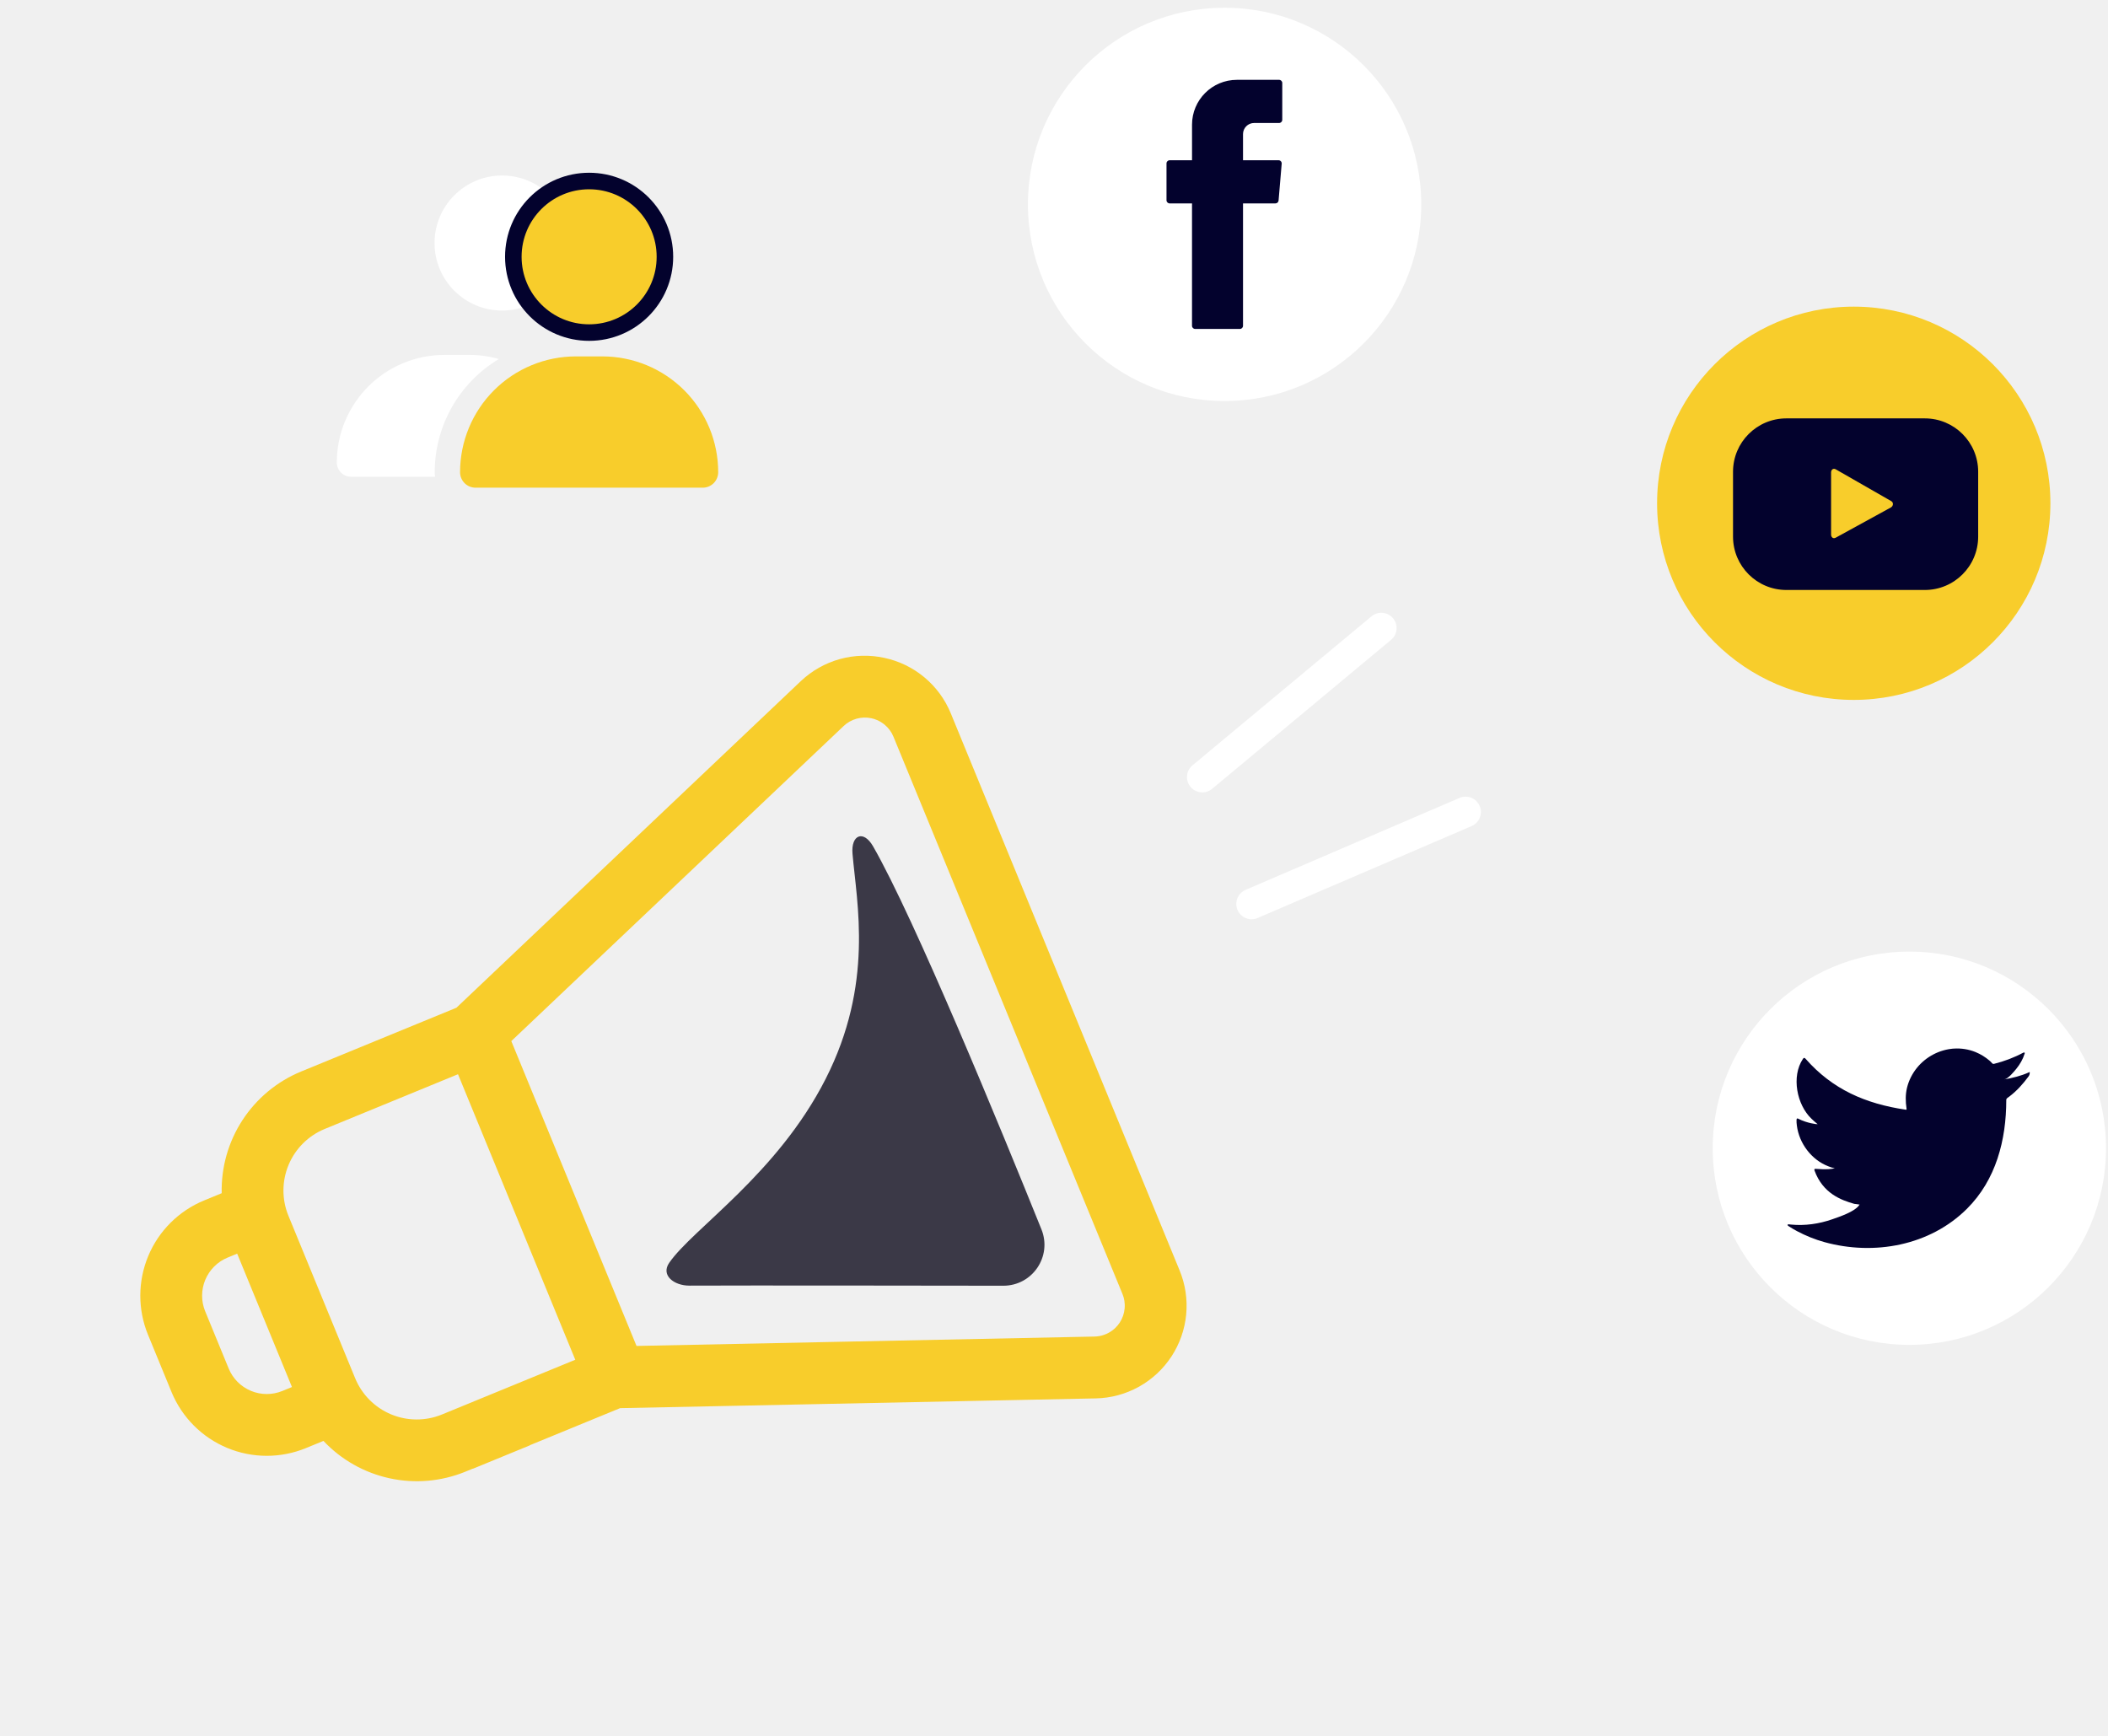
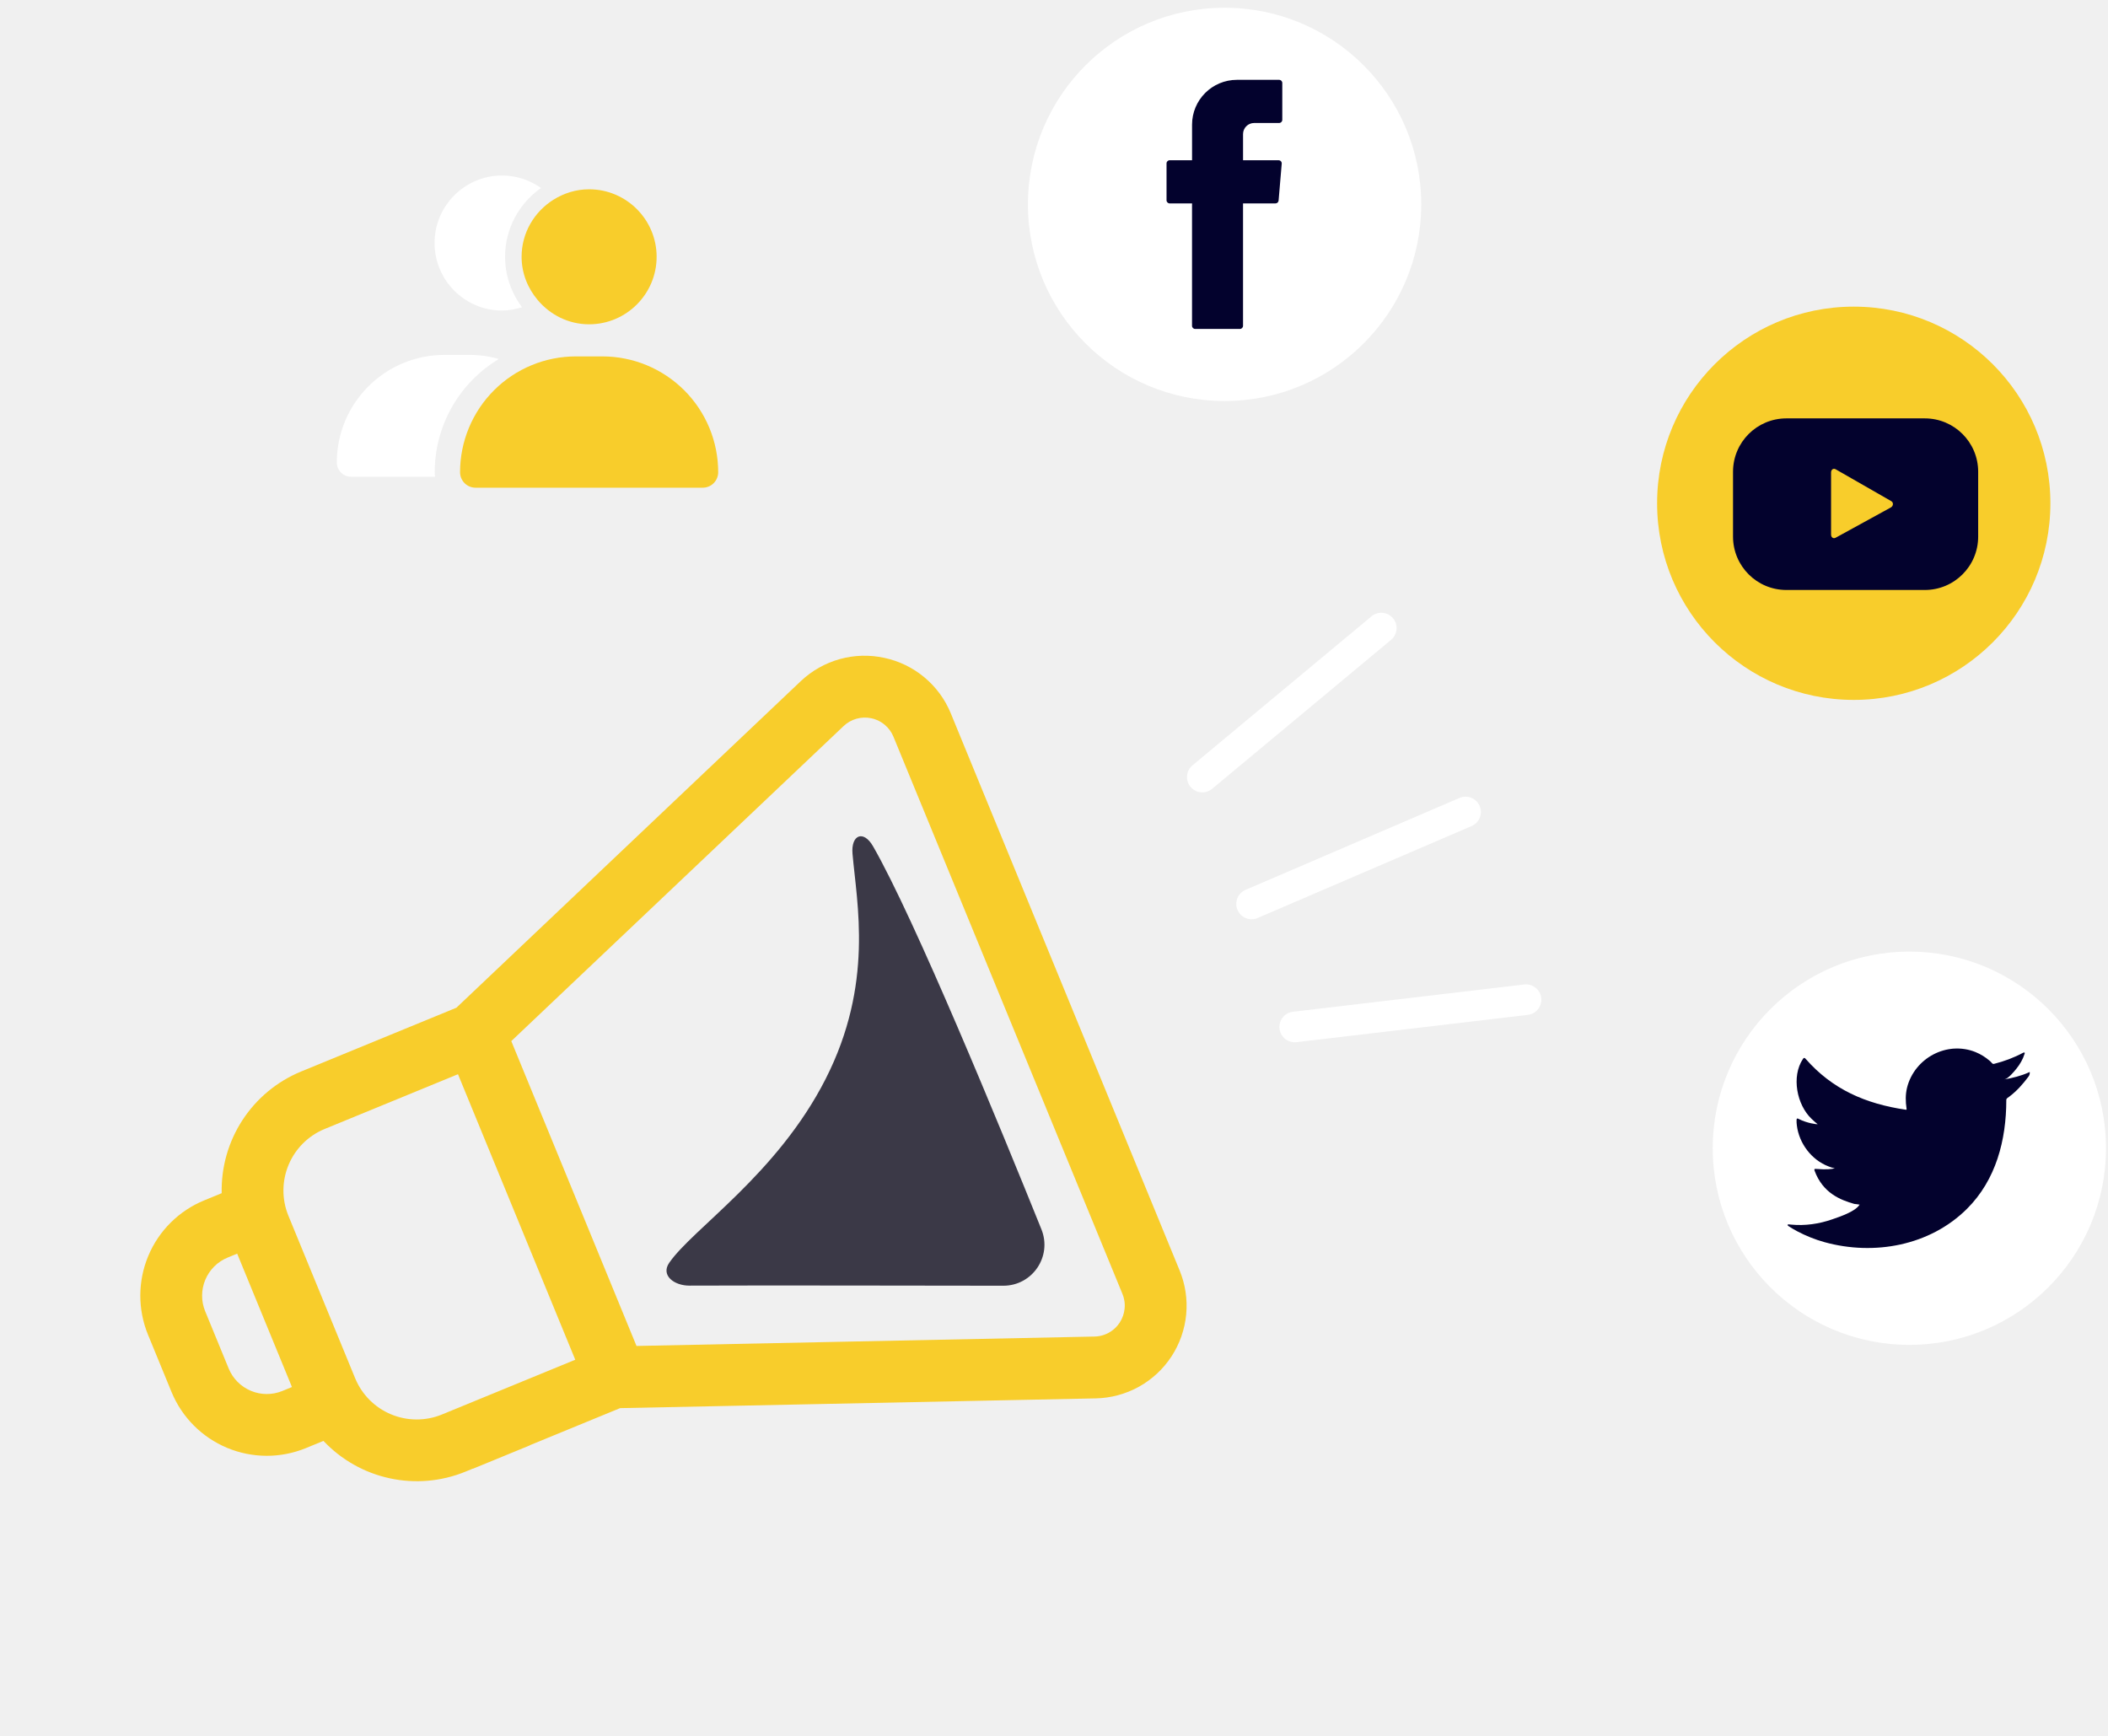
- <svg xmlns="http://www.w3.org/2000/svg" width="153" height="126" viewBox="0 0 153 126" fill="none">
-   <rect x="89.382" y="65.032" width="19.126" height="2.222" rx="1.111" transform="rotate(-23.2546 89.3823 65.0316)" fill="white" />
-   <rect x="85.7" y="56.263" width="19.126" height="2.222" rx="1.111" transform="rotate(-39.7785 85.6997 56.2631)" fill="white" />
-   <rect x="112.82" y="71.331" width="19.126" height="2.222" rx="1.111" transform="scale(-1 1) rotate(6.73068 112.82 71.3306)" fill="white" />
-   <path fill-rule="evenodd" clip-rule="evenodd" d="M60.954 47.841C62.008 47.549 63.118 47.519 64.187 47.752C65.256 47.98 66.254 48.465 67.093 49.165C67.933 49.865 68.589 50.759 69.005 51.77L85.617 92.217C86.034 93.228 86.197 94.326 86.094 95.415C85.99 96.503 85.623 97.551 85.023 98.465C84.424 99.38 83.611 100.135 82.654 100.665C81.697 101.194 80.626 101.483 79.532 101.505L45.007 102.213L38.465 104.9L38.469 104.909L34.32 106.613L34.316 106.604L33.776 106.825C32.035 107.537 30.118 107.704 28.279 107.305C26.441 106.906 24.766 105.96 23.476 104.591L22.203 105.113C20.369 105.866 18.311 105.86 16.482 105.096C14.652 104.332 13.201 102.872 12.448 101.038L10.744 96.889C9.99 95.055 9.997 92.997 10.761 91.167C11.525 89.338 12.985 87.887 14.819 87.134L16.091 86.611C16.047 84.73 16.573 82.88 17.6 81.304C18.628 79.728 20.108 78.499 21.848 77.781L33.127 73.149L58.136 49.429C58.932 48.679 59.899 48.134 60.954 47.841ZM20.499 100.964L21.191 100.68L17.214 90.999L16.523 91.283C15.789 91.584 15.206 92.164 14.9 92.896C14.594 93.628 14.591 94.451 14.893 95.185L16.597 99.334C16.898 100.068 17.479 100.651 18.21 100.957C18.942 101.263 19.766 101.265 20.499 100.964ZM32.072 102.676L41.754 98.7L33.242 77.975L23.56 81.951C22.378 82.439 21.439 83.375 20.946 84.554C20.453 85.734 20.448 87.06 20.932 88.243L25.78 100.048C26.268 101.229 27.204 102.17 28.383 102.662C29.563 103.155 30.889 103.16 32.072 102.676ZM81.609 94.42C81.582 94.249 81.535 94.082 81.468 93.921L64.849 53.477C64.711 53.14 64.493 52.842 64.213 52.608C64.044 52.467 63.856 52.352 63.655 52.266C63.523 52.209 63.386 52.166 63.246 52.135C62.889 52.059 62.52 52.07 62.169 52.168C61.818 52.267 61.497 52.449 61.233 52.699L37.111 75.57L46.199 97.698L79.442 97.016C79.673 97.011 79.901 96.971 80.119 96.896C80.244 96.854 80.365 96.8 80.481 96.735C80.665 96.634 80.832 96.508 80.979 96.361C81.088 96.252 81.186 96.132 81.271 96.002C81.47 95.698 81.592 95.349 81.626 94.986C81.645 94.797 81.638 94.606 81.609 94.42Z" fill="#F8CD2B" />
-   <path d="M63.365 61.427C62.672 60.223 61.756 60.59 61.876 61.974C62.187 65.586 63.434 71.412 59.926 78.314C56.411 85.231 50.285 89.175 48.57 91.666C47.942 92.579 48.933 93.325 50.041 93.32C54.658 93.301 66.372 93.317 72.815 93.327C74.935 93.331 76.381 91.199 75.588 89.233C72.616 81.861 66.37 66.653 63.365 61.427Z" fill="#3B3947" />
-   <path d="M41.798 25.87C40.694 25.87 39.6 26.087 38.58 26.51C37.56 26.932 36.633 27.552 35.853 28.333C35.072 29.113 34.453 30.04 34.031 31.061C33.609 32.081 33.392 33.174 33.392 34.278C33.392 34.576 33.51 34.861 33.721 35.072C33.931 35.282 34.217 35.4 34.514 35.4H51.005C51.303 35.4 51.588 35.282 51.798 35.072C52.009 34.861 52.127 34.576 52.127 34.278C52.127 33.174 51.91 32.08 51.488 31.06C51.065 30.04 50.446 29.112 49.665 28.331C48.884 27.551 47.957 26.931 46.937 26.509C45.916 26.087 44.823 25.869 43.719 25.87H41.798Z" fill="#F8CD2B" />
-   <path d="M25.487 34.607H31.579C31.56 34.498 31.551 34.386 31.553 34.275C31.552 32.621 31.981 30.994 32.797 29.555C33.612 28.115 34.787 26.912 36.206 26.061C35.503 25.858 34.774 25.757 34.042 25.762H32.247C30.179 25.764 28.196 26.587 26.733 28.049C25.271 29.512 24.448 31.495 24.446 33.563C24.445 33.7 24.472 33.836 24.524 33.962C24.576 34.089 24.653 34.204 24.75 34.301C24.846 34.398 24.961 34.475 25.088 34.528C25.215 34.58 25.35 34.607 25.487 34.607Z" fill="white" />
-   <circle cx="36.441" cy="17.641" r="4.901" fill="white" />
-   <circle cx="42.759" cy="18.64" r="5.501" fill="#F8CD2B" stroke="#03022D" stroke-width="1.2" />
-   <path d="M88.882 29.109C96.765 29.109 103.155 22.719 103.155 14.836C103.155 6.953 96.765 0.563 88.882 0.563C80.999 0.563 74.609 6.953 74.609 14.836C74.609 22.719 80.999 29.109 88.882 29.109Z" fill="white" />
-   <path fill-rule="evenodd" clip-rule="evenodd" d="M86.517 14.907V23.649C86.517 23.775 86.619 23.877 86.745 23.877H89.991C90.117 23.877 90.219 23.775 90.219 23.649V14.764H92.573C92.691 14.764 92.789 14.674 92.8 14.556L93.026 11.879C93.037 11.746 92.932 11.632 92.799 11.632H90.219V9.733C90.219 9.288 90.58 8.927 91.025 8.927H92.839C92.965 8.927 93.067 8.825 93.067 8.699V6.023C93.067 5.897 92.965 5.795 92.839 5.795H89.774C87.976 5.795 86.518 7.253 86.518 9.051V11.632H84.895C84.769 11.632 84.666 11.734 84.666 11.86V14.537C84.666 14.663 84.769 14.764 84.895 14.764H86.518V14.907H86.517Z" fill="#03022D" />
-   <path d="M134.546 50.804C142.429 50.804 148.819 44.413 148.819 36.531C148.819 28.648 142.429 22.258 134.546 22.258C126.663 22.258 120.273 28.648 120.273 36.531C120.273 44.413 126.663 50.804 134.546 50.804Z" fill="#F8CD2B" />
-   <path d="M143.577 34.243C143.577 32.104 141.843 30.369 139.704 30.369H129.657C127.518 30.369 125.784 32.104 125.784 34.243V38.951C125.784 41.091 127.518 42.825 129.657 42.825H139.704C141.843 42.825 143.577 41.091 143.577 38.951V34.243ZM137.239 36.835L133.232 39.032C133.058 39.126 132.901 39 132.901 38.802V34.292C132.901 34.091 133.063 33.965 133.237 34.065L137.271 36.377C137.449 36.479 137.419 36.737 137.239 36.835Z" fill="#03022D" />
-   <path d="M138.583 97.619C146.465 97.619 152.856 91.229 152.856 83.346C152.856 75.463 146.465 69.073 138.583 69.073C130.7 69.073 124.31 75.463 124.31 83.346C124.31 91.229 130.7 97.619 138.583 97.619Z" fill="white" />
-   <path d="M147.252 77.842C146.693 78.094 146.078 78.248 145.476 78.349C145.762 78.301 146.183 77.783 146.352 77.573C146.609 77.254 146.823 76.89 146.944 76.496C146.959 76.466 146.971 76.427 146.94 76.404C146.902 76.389 146.876 76.397 146.846 76.412C146.173 76.772 145.477 77.034 144.736 77.219C144.675 77.234 144.629 77.219 144.591 77.18C144.529 77.111 144.472 77.046 144.406 76.992C144.095 76.727 143.761 76.52 143.385 76.366C142.89 76.164 142.35 76.079 141.817 76.114C141.299 76.147 140.79 76.293 140.33 76.534C139.87 76.774 139.458 77.109 139.131 77.513C138.792 77.931 138.543 78.425 138.414 78.948C138.291 79.453 138.301 79.952 138.377 80.463C138.388 80.547 138.381 80.559 138.304 80.547C135.406 80.116 133.005 79.079 131.055 76.858C130.971 76.762 130.925 76.762 130.855 76.865C130.002 78.144 130.416 80.199 131.482 81.209C131.624 81.343 131.77 81.478 131.927 81.601C131.87 81.612 131.161 81.535 130.529 81.209C130.444 81.155 130.402 81.186 130.394 81.281C130.386 81.42 130.398 81.547 130.417 81.697C130.58 82.993 131.478 84.192 132.708 84.66C132.854 84.721 133.015 84.775 133.172 84.802C132.892 84.863 132.604 84.907 131.801 84.844C131.701 84.825 131.662 84.875 131.701 84.971C132.304 86.616 133.607 87.106 134.583 87.384C134.714 87.407 134.845 87.407 134.976 87.438C134.968 87.45 134.96 87.45 134.953 87.461C134.629 87.954 133.507 88.321 132.985 88.504C132.034 88.837 130.999 88.986 129.995 88.887C129.834 88.863 129.801 88.865 129.757 88.887C129.713 88.914 129.751 88.953 129.803 88.994C130.007 89.129 130.214 89.248 130.426 89.363C131.064 89.701 131.729 89.971 132.424 90.163C136.015 91.154 140.061 90.426 142.758 87.746C144.875 85.642 145.617 82.741 145.617 79.836C145.617 79.722 145.752 79.659 145.832 79.599C146.383 79.185 146.82 78.69 147.232 78.137C147.324 78.012 147.318 77.902 147.318 77.857C147.318 77.849 147.318 77.841 147.318 77.841C147.318 77.795 147.323 77.809 147.252 77.842Z" fill="#03022D" />
-   <path fill-rule="evenodd" clip-rule="evenodd" d="M134.958 90.525C134.934 90.526 134.67 90.525 134.958 90.525C134.958 90.525 134.911 90.525 134.958 90.525Z" fill="#03022D" />
-   <path fill-rule="evenodd" clip-rule="evenodd" d="M135.55 90.54C135.55 90.511 135.859 90.54 135.55 90.54C135.55 90.525 135.588 90.54 135.55 90.54Z" fill="#03022D" />
-   <path fill-rule="evenodd" clip-rule="evenodd" d="M141.767 76.127C141.748 76.142 141.722 76.142 141.695 76.127C141.722 76.127 141.748 76.127 141.767 76.127Z" fill="#03022D" />
+ <svg xmlns="http://www.w3.org/2000/svg" version="1.1" id="Layer_1" x="0px" y="0px" width="153px" height="126px" viewBox="0 0 153 126" enable-background="new 0 0 153 126" xml:space="preserve">
+   <g>
+     <path fill="#FFFFFF" d="M90.402,64.593l15.531-6.674c0.564-0.242,1.217,0.019,1.459,0.582l0,0c0.242,0.563-0.018,1.217-0.582,1.459   l-15.531,6.675c-0.563,0.242-1.217-0.02-1.459-0.582l0,0C89.578,65.488,89.84,64.835,90.402,64.593z" />
+     <path fill="#FFFFFF" d="M86.553,55.552l12.992-10.815c0.471-0.393,1.172-0.329,1.564,0.143l0,0   c0.393,0.471,0.328,1.172-0.143,1.564L87.975,57.26c-0.471,0.393-1.172,0.329-1.564-0.143l0,0   C86.018,56.646,86.082,55.945,86.553,55.552z" />
+     <path fill="#FFFFFF" d="M110.63,71.461l-16.788,1.98c-0.609,0.072-1.045,0.625-0.973,1.234l0,0   c0.072,0.609,0.625,1.045,1.233,0.973l16.788-1.981c0.609-0.071,1.045-0.624,0.973-1.233l0,0   C111.791,71.824,111.239,71.389,110.63,71.461z" />
+     <path fill="#F8CD2B" d="M60.954,47.841c1.054-0.292,2.164-0.323,3.233-0.089c1.069,0.228,2.066,0.713,2.906,1.413   c0.84,0.7,1.496,1.594,1.912,2.604l16.612,40.447c0.416,1.012,0.58,2.109,0.477,3.197c-0.104,1.09-0.471,2.137-1.07,3.051   c-0.6,0.916-1.412,1.67-2.369,2.2c-0.957,0.528-2.029,0.817-3.123,0.84l-34.524,0.708l-6.542,2.688l0.004,0.009l-4.149,1.704   l-0.004-0.01l-0.54,0.222c-1.742,0.712-3.658,0.879-5.497,0.479c-1.838-0.398-3.513-1.345-4.804-2.714l-1.272,0.522   c-1.834,0.753-3.892,0.746-5.722-0.018s-3.28-2.224-4.034-4.058l-1.704-4.149c-0.753-1.834-0.747-3.892,0.017-5.721   c0.764-1.83,2.224-3.281,4.058-4.034l1.272-0.522c-0.044-1.881,0.481-3.731,1.509-5.308c1.028-1.576,2.508-2.804,4.248-3.522   l11.279-4.633l25.009-23.719C58.932,48.679,59.899,48.134,60.954,47.841z M20.499,100.964l0.691-0.284l-3.976-9.682l-0.691,0.285   c-0.734,0.301-1.317,0.881-1.623,1.613c-0.306,0.731-0.309,1.555-0.007,2.288l1.704,4.149c0.301,0.734,0.881,1.316,1.613,1.623   S19.766,101.266,20.499,100.964z M32.072,102.676l9.681-3.977l-8.512-20.725l-9.682,3.977c-1.182,0.487-2.122,1.424-2.614,2.604   c-0.493,1.179-0.498,2.506-0.014,3.688l4.848,11.805c0.488,1.181,1.424,2.122,2.603,2.614   C29.563,103.154,30.889,103.16,32.072,102.676z M81.608,94.42c-0.026-0.171-0.073-0.338-0.14-0.499l-16.62-40.444   c-0.138-0.337-0.356-0.635-0.636-0.869c-0.169-0.141-0.357-0.256-0.558-0.342c-0.131-0.056-0.269-0.1-0.409-0.13   c-0.356-0.076-0.726-0.065-1.076,0.033c-0.351,0.098-0.672,0.28-0.937,0.531l-24.122,22.87l9.088,22.129l33.242-0.683   c0.231-0.004,0.46-0.045,0.678-0.119c0.125-0.043,0.246-0.097,0.362-0.161c0.183-0.102,0.351-0.228,0.497-0.374   c0.109-0.109,0.207-0.229,0.292-0.359c0.199-0.305,0.321-0.653,0.356-1.016C81.645,94.797,81.639,94.606,81.608,94.42z" />
+   </g>
+   <path fill="#3B3947" d="M63.365,61.427c-0.693-1.204-1.608-0.836-1.489,0.547c0.312,3.612,1.558,9.438-1.95,16.34  c-3.515,6.916-9.642,10.86-11.356,13.352c-0.628,0.913,0.363,1.658,1.471,1.654c4.617-0.02,16.332-0.004,22.774,0.007  c2.119,0.004,3.565-2.128,2.772-4.095C72.616,81.86,66.37,66.652,63.365,61.427z" />
+   <g>
+     <path fill="#F8CD2B" d="M41.797,25.87c-1.104,0-2.197,0.217-3.217,0.64c-1.02,0.422-1.947,1.042-2.727,1.823   c-0.781,0.781-1.4,1.708-1.822,2.728c-0.422,1.02-0.64,2.113-0.639,3.218c0,0.297,0.118,0.583,0.329,0.793   c0.21,0.211,0.496,0.329,0.793,0.329h16.491c0.298,0,0.583-0.118,0.793-0.329c0.21-0.21,0.329-0.496,0.329-0.793   c0-1.104-0.217-2.198-0.639-3.219c-0.422-1.02-1.042-1.947-1.823-2.728c-0.781-0.781-1.708-1.4-2.728-1.823   c-1.021-0.422-2.114-0.64-3.218-0.639H41.797z" />
+     <path fill="#FFFFFF" d="M25.487,34.607h6.092c-0.019-0.11-0.028-0.221-0.027-0.333c0-1.654,0.428-3.281,1.244-4.72   s1.99-2.643,3.409-3.494c-0.703-0.203-1.432-0.304-2.164-0.299h-1.795c-2.068,0.002-4.051,0.825-5.513,2.288   s-2.285,3.445-2.288,5.514c0,0.137,0.026,0.272,0.079,0.399c0.052,0.126,0.128,0.242,0.225,0.339   c0.097,0.097,0.212,0.174,0.338,0.227C25.214,34.58,25.35,34.607,25.487,34.607z" />
+     <g>
+       <path fill="#FFFFFF" d="M39.265,13.646c-0.799-0.566-1.77-0.906-2.824-0.906c-2.707,0-4.9,2.194-4.9,4.9s2.194,4.9,4.9,4.9    c0.507,0,0.987-0.099,1.448-0.242c-0.769-1.021-1.231-2.286-1.231-3.659C36.658,16.576,37.691,14.751,39.265,13.646z" />
+       <path fill="#F8CD2B" d="M42.759,13.74c-0.953,0-1.835,0.285-2.588,0.756c-1.383,0.867-2.313,2.395-2.313,4.144    c0,1.203,0.452,2.292,1.174,3.145c0.899,1.064,2.227,1.755,3.726,1.755c2.702,0,4.9-2.198,4.9-4.9S45.461,13.74,42.759,13.74z" />
+     </g>
+   </g>
+   <g>
+     <path fill="#FFFFFF" d="M88.882,29.109c7.883,0,14.272-6.39,14.272-14.273S96.765,0.563,88.882,0.563s-14.273,6.39-14.273,14.273   S80.999,29.109,88.882,29.109z" />
+     <path fill="#03022D" d="M86.518,14.907v8.742c0,0.126,0.102,0.228,0.227,0.228h3.247c0.126,0,0.228-0.102,0.228-0.228v-8.884h2.354   c0.119,0,0.217-0.091,0.228-0.209l0.226-2.676c0.012-0.133-0.093-0.247-0.227-0.247h-2.58V9.733c0-0.445,0.361-0.806,0.807-0.806   h1.813c0.126,0,0.228-0.102,0.228-0.228V6.023c0-0.126-0.102-0.228-0.228-0.228h-3.064c-1.799,0-3.257,1.458-3.257,3.256v2.581   h-1.623c-0.126,0-0.229,0.103-0.229,0.228v2.677c0,0.126,0.103,0.228,0.229,0.228h1.623V14.907L86.518,14.907z" />
+   </g>
+   <g>
+     <path fill="#F8CD2B" d="M134.546,50.804c7.884,0,14.272-6.39,14.272-14.273s-6.389-14.273-14.272-14.273   c-7.883,0-14.272,6.39-14.272,14.273S126.663,50.804,134.546,50.804z" />
+     <path fill="#03022D" d="M143.577,34.243c0-2.14-1.734-3.874-3.873-3.874h-10.047c-2.14,0-3.873,1.734-3.873,3.874v4.708   c0,2.14,1.733,3.874,3.873,3.874h10.047c2.139,0,3.873-1.734,3.873-3.874V34.243z M137.238,36.834l-4.006,2.198   c-0.174,0.094-0.332-0.032-0.332-0.23v-4.51c0-0.2,0.162-0.326,0.336-0.227l4.035,2.313   C137.449,36.479,137.419,36.737,137.238,36.834z" />
+   </g>
+   <g>
+     <path fill="#FFFFFF" d="M138.583,97.619c7.882,0,14.272-6.391,14.272-14.273s-6.391-14.272-14.272-14.272   c-7.883,0-14.272,6.39-14.272,14.272S130.7,97.619,138.583,97.619z" />
+     <path fill="#03022D" d="M147.252,77.842c-0.559,0.252-1.174,0.406-1.775,0.508c0.285-0.049,0.707-0.566,0.875-0.776   c0.258-0.319,0.472-0.684,0.592-1.077c0.016-0.03,0.027-0.068-0.004-0.092c-0.037-0.016-0.063-0.008-0.094,0.008   c-0.673,0.36-1.369,0.621-2.109,0.807c-0.062,0.016-0.107,0-0.146-0.038c-0.062-0.069-0.118-0.135-0.185-0.188   c-0.311-0.265-0.645-0.473-1.021-0.627c-0.494-0.201-1.035-0.286-1.568-0.252c-0.518,0.034-1.026,0.18-1.486,0.42   c-0.46,0.241-0.872,0.576-1.199,0.98c-0.339,0.418-0.588,0.912-0.717,1.435c-0.123,0.505-0.113,1.004-0.037,1.515   c0.012,0.084,0.004,0.096-0.072,0.084c-2.898-0.431-5.3-1.467-7.25-3.689c-0.084-0.096-0.13-0.096-0.199,0.008   c-0.854,1.279-0.439,3.334,0.627,4.344c0.142,0.135,0.287,0.269,0.444,0.392c-0.057,0.012-0.766-0.065-1.397-0.392   c-0.086-0.054-0.127-0.023-0.135,0.072c-0.008,0.139,0.004,0.266,0.022,0.416c0.163,1.296,1.062,2.495,2.291,2.963   c0.146,0.061,0.308,0.115,0.464,0.142c-0.279,0.062-0.568,0.105-1.371,0.042c-0.1-0.02-0.139,0.031-0.1,0.127   c0.604,1.646,1.906,2.135,2.882,2.414c0.131,0.022,0.263,0.022,0.394,0.053c-0.009,0.012-0.017,0.012-0.023,0.023   c-0.324,0.494-1.446,0.86-1.969,1.043c-0.95,0.333-1.985,0.482-2.989,0.383c-0.161-0.023-0.194-0.021-0.238,0   c-0.044,0.027-0.006,0.066,0.046,0.107c0.204,0.135,0.411,0.254,0.623,0.369c0.639,0.338,1.303,0.607,1.998,0.799   c3.592,0.992,7.637,0.264,10.334-2.416c2.117-2.104,2.859-5.005,2.859-7.91c0-0.113,0.135-0.177,0.215-0.236   c0.551-0.414,0.988-0.91,1.4-1.463c0.092-0.125,0.086-0.234,0.086-0.28c0-0.008,0-0.015,0-0.015   C147.318,77.795,147.323,77.809,147.252,77.842z" />
+     <path fill="#03022D" d="M134.958,90.525C134.934,90.526,134.67,90.525,134.958,90.525   C134.958,90.525,134.911,90.525,134.958,90.525z" />
+     <path fill="#03022D" d="M135.55,90.54C135.55,90.511,135.859,90.54,135.55,90.54C135.55,90.525,135.588,90.54,135.55,90.54z" />
+     <path fill="#03022D" d="M141.768,76.127c-0.02,0.016-0.045,0.016-0.072,0C141.723,76.127,141.748,76.127,141.768,76.127z" />
+   </g>
</svg>
